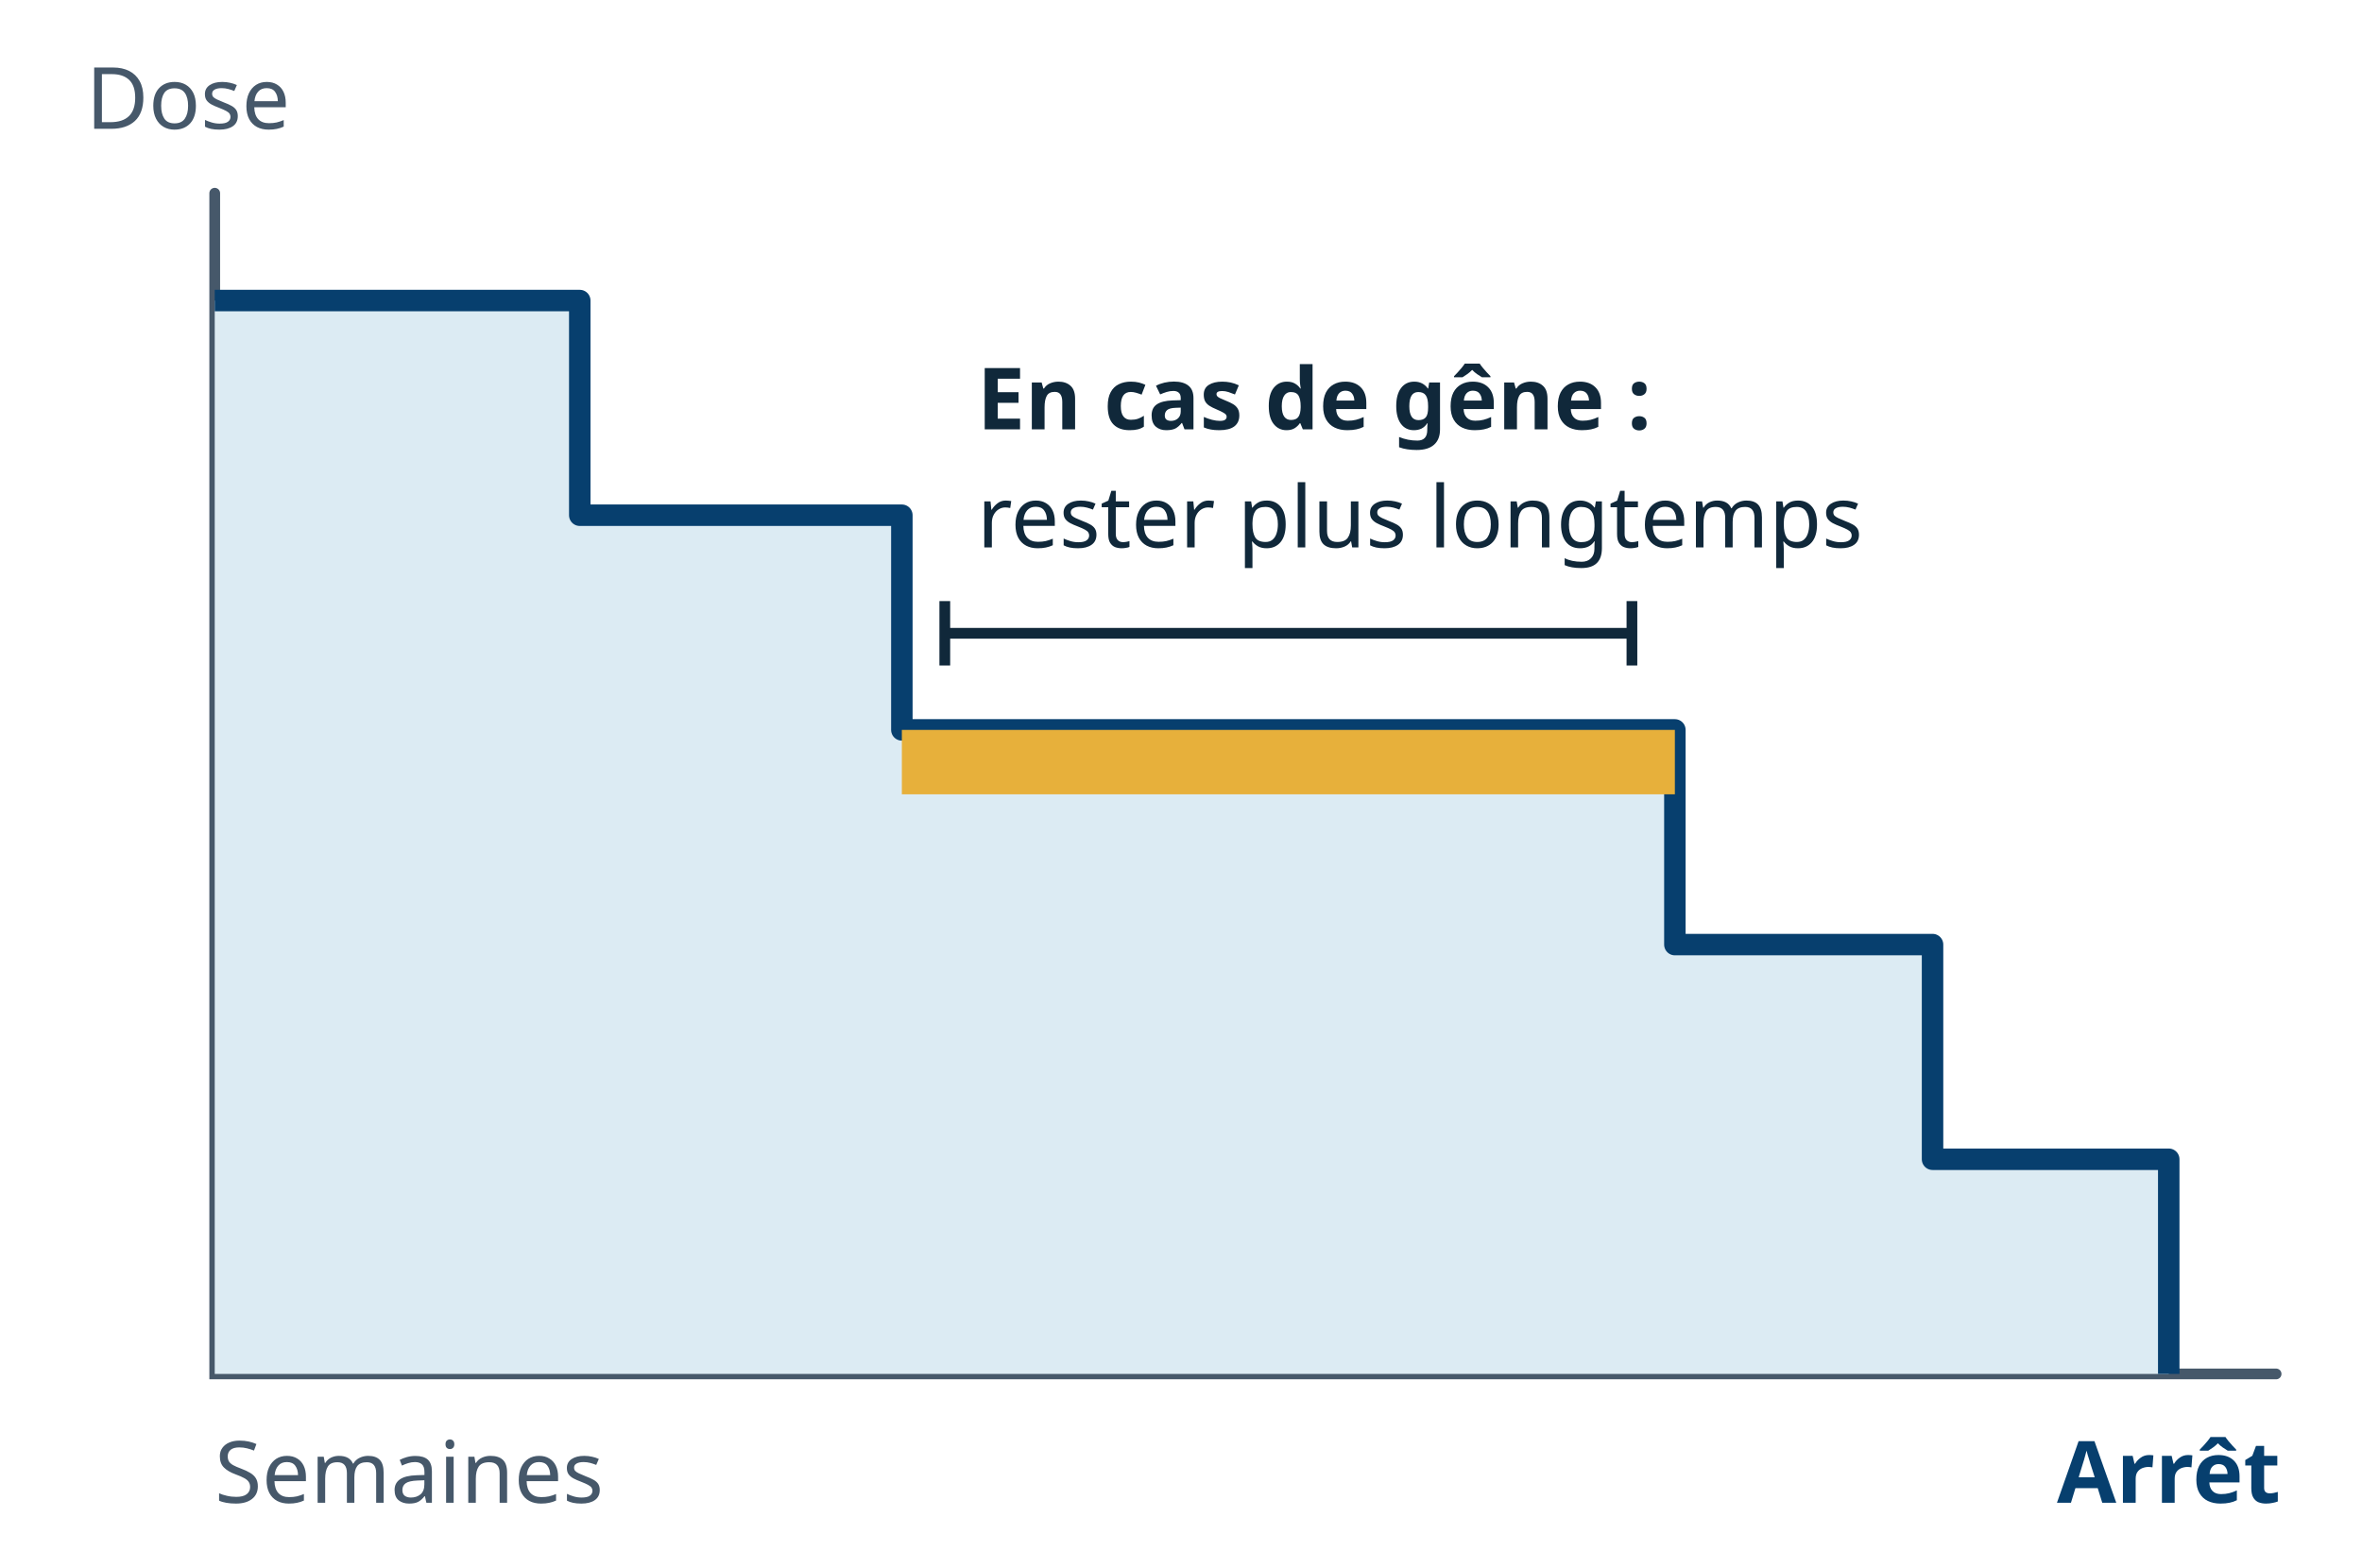
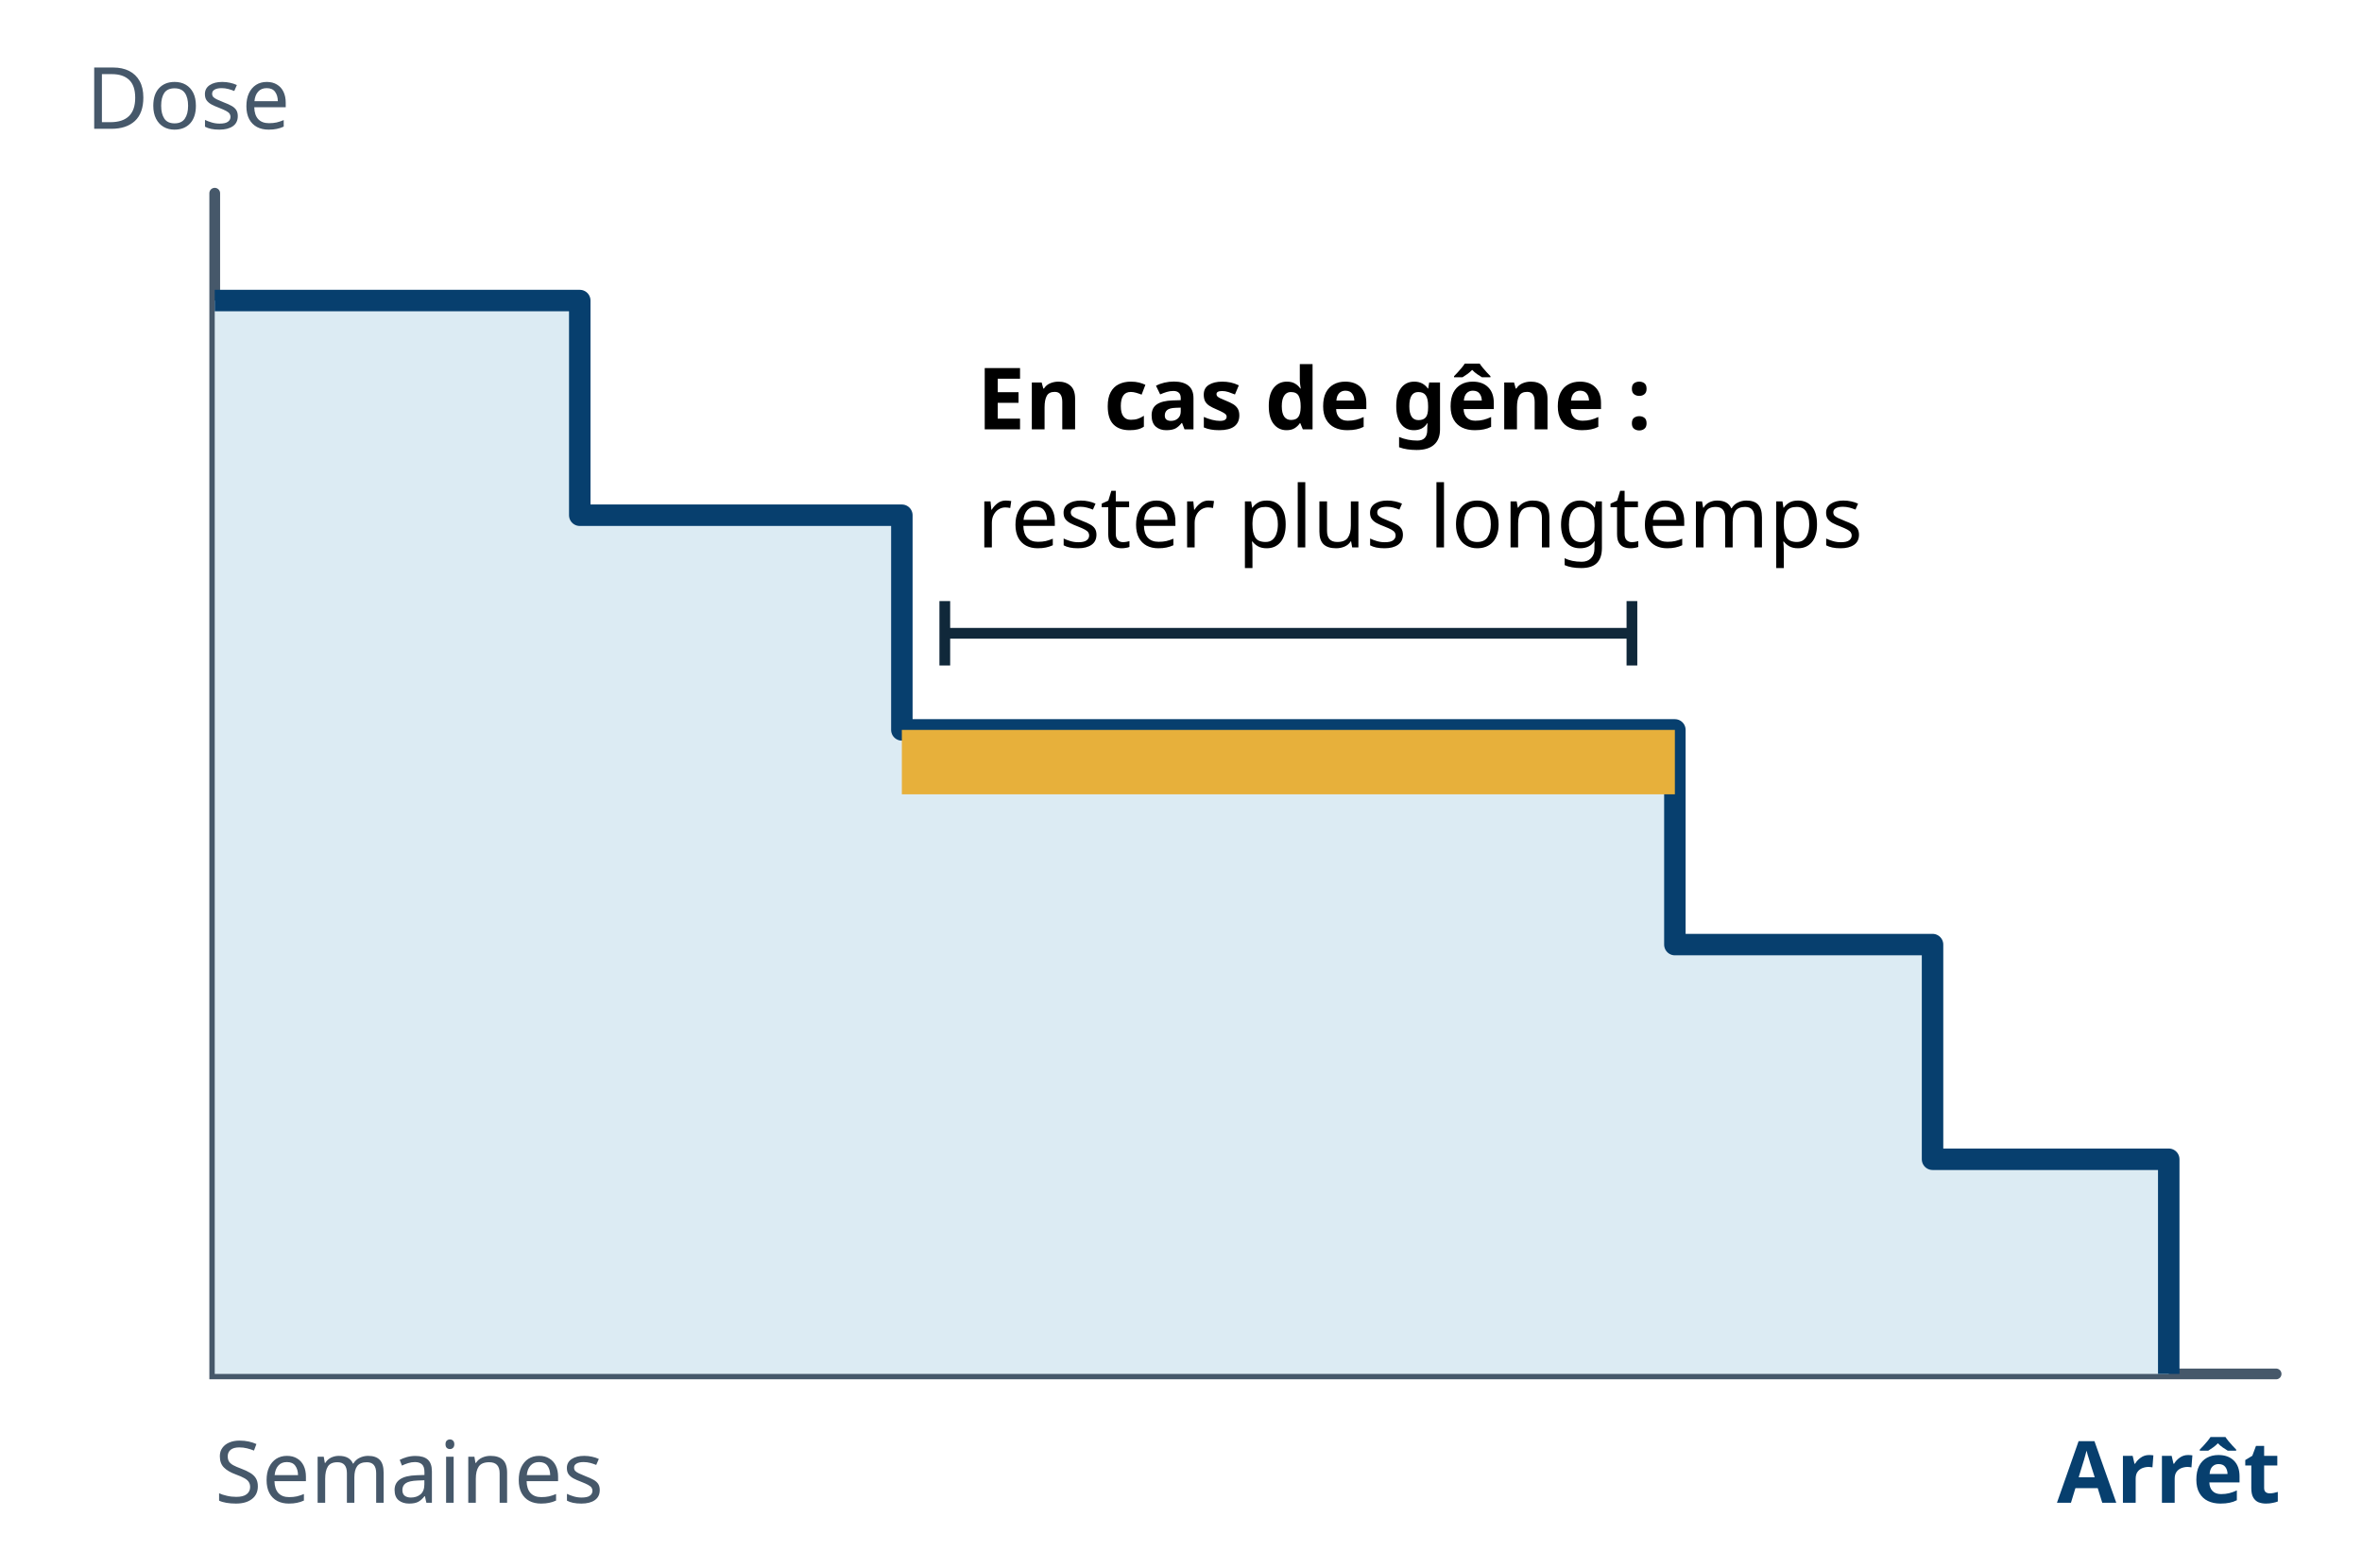
- <svg xmlns="http://www.w3.org/2000/svg" viewBox="0 0 440 292" width="440" height="292" font-family="'Atkinson Hyperlegible Next Variable', system-ui, sans-serif" font-size="16" fill="#10283a">
+ <svg xmlns="http://www.w3.org/2000/svg" viewBox="0 0 440 292" width="440" height="292" font-family="'Atkinson Hyperlegible Next Variable', system-ui, sans-serif" font-size="16" fill="currentColor">
  <text x="16" y="24" fill="#46586a">Dose</text>
  <path d="M40 36 V256 H424" fill="none" stroke="#46586a" stroke-width="2" stroke-linecap="round" />
  <text x="40" y="280" fill="#46586a">Semaines</text>
  <path d="M40 56 H108 V96 H168 V136 H312 V176 H360 V216 H404 V256 H40 Z" fill="#dcebf3" />
  <path d="M40 56 H108 V96 H168 V136 H312 V176 H360 V216 H404 V256" fill="none" stroke="#073f6e" stroke-width="4" stroke-linejoin="round" />
  <rect x="168" y="136" width="144" height="12" fill="#e7b03b" />
  <path d="M176 118 H304" stroke="#10283a" stroke-width="2" />
  <path d="M176 112 V124 M304 112 V124" stroke="#10283a" stroke-width="2" />
  <text x="182" y="80" font-weight="700">En cas de gêne :</text>
  <text x="182" y="102">rester plus longtemps</text>
  <text x="404" y="280" text-anchor="middle" font-weight="700" fill="#073f6e">Arrêt</text>
</svg>
